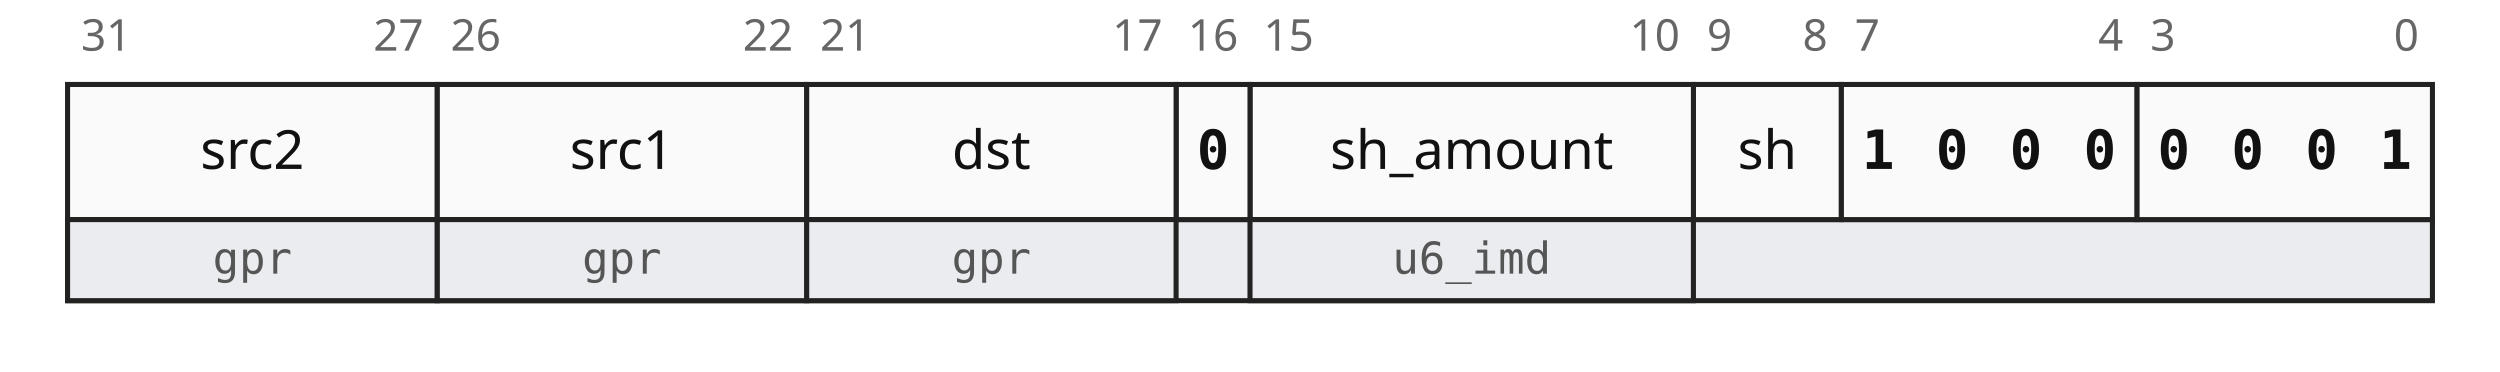
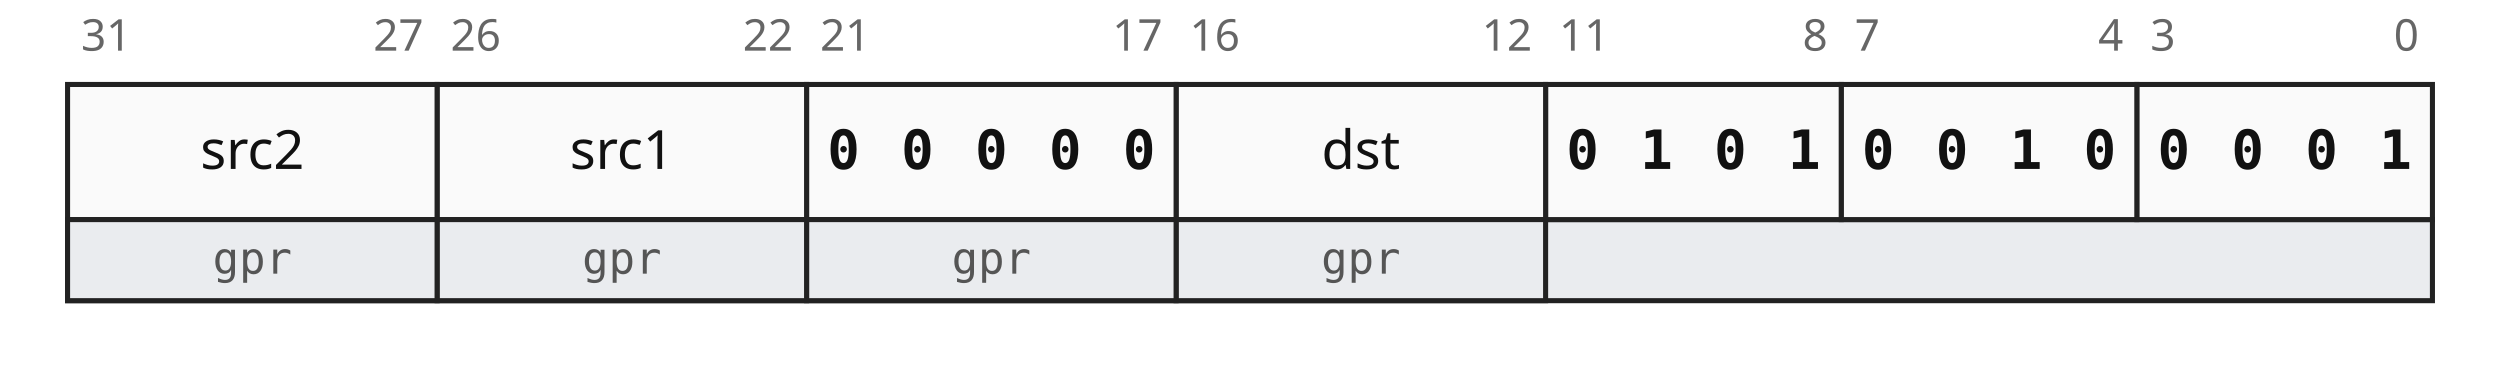
<svg xmlns="http://www.w3.org/2000/svg" width="100%" height="110" viewBox="-20 0 740 110">
  <style>
      /* Light Mode Styles */
      .bit-idx { font-family: sans-serif; font-size: 13px; fill: #666; }
      .content-fixed { font-family: monospace; font-size: 16px; font-weight: bold; text-anchor: middle; fill: #111; }
      .content-var { font-family: sans-serif; font-size: 16px; text-anchor: middle; fill: #111; }
      .field-type { font-family: monospace; font-size: 13px; text-anchor: middle; fill: #555; }
      
      .box-line { stroke: #222; stroke-width: 1.5; fill: #fafafa; }
      /* Second row background (slightly shaded) */
      .box-type { stroke: #222; stroke-width: 1.5; fill: #eaecef; } 
      
      /* Dark Mode Overrides */
      @media (prefers-color-scheme: dark) {
        .bit-idx { fill: #a0a0a0; }
        .content-fixed { fill: #e0e0e0; }
        .content-var { fill: #e0e0e0; }
        .field-type { fill: #a0a0a0; }
        
        .box-line { stroke: #a0a0a0; fill: #1e1e1e; }
        .box-type { stroke: #a0a0a0; fill: #2d3136; }
      }
    </style>
  <rect x="0" y="65" width="700" height="24" class="box-type" />
  <rect x="612.5" y="25" width="87.5" height="40" class="box-line" />
  <text x="616.5" y="15" text-anchor="start" class="bit-idx">3</text>
  <text x="696" y="15" text-anchor="end" class="bit-idx">0</text>
  <text x="623.438" y="50" class="content-fixed">0</text>
  <text x="645.312" y="50" class="content-fixed">0</text>
  <text x="667.188" y="50" class="content-fixed">0</text>
  <text x="689.062" y="50" class="content-fixed">1</text>
  <rect x="525" y="25" width="87.5" height="40" class="box-line" />
  <text x="529" y="15" text-anchor="start" class="bit-idx">7</text>
  <text x="608.5" y="15" text-anchor="end" class="bit-idx">4</text>
-   <text x="535.938" y="50" class="content-fixed">1</text>
+   <text x="535.938" y="50" class="content-fixed">0</text>
  <text x="557.812" y="50" class="content-fixed">0</text>
-   <text x="579.688" y="50" class="content-fixed">0</text>
+   <text x="579.688" y="50" class="content-fixed">1</text>
  <text x="601.562" y="50" class="content-fixed">0</text>
-   <rect x="481.25" y="25" width="43.75" height="40" class="box-line" />
-   <text x="485.25" y="15" text-anchor="start" class="bit-idx">9</text>
+   <rect x="437.5" y="25" width="87.5" height="40" class="box-line" />
+   <text x="441.5" y="15" text-anchor="start" class="bit-idx">11</text>
  <text x="521" y="15" text-anchor="end" class="bit-idx">8</text>
-   <text x="503.125" y="50" class="content-var">sh</text>
-   <rect x="350" y="25" width="131.25" height="40" class="box-line" />
-   <text x="354" y="15" text-anchor="start" class="bit-idx">15</text>
-   <text x="477.25" y="15" text-anchor="end" class="bit-idx">10</text>
-   <text x="415.625" y="50" class="content-var">sh_amount</text>
-   <rect x="350" y="65" width="131.25" height="24" class="box-type" />
-   <text x="415.625" y="81" class="field-type">u6_imd</text>
-   <rect x="328.125" y="25" width="21.875" height="40" class="box-line" />
-   <text x="339.062" y="15" text-anchor="middle" class="bit-idx">16</text>
-   <text x="339.062" y="50" class="content-fixed">0</text>
+   <text x="448.438" y="50" class="content-fixed">0</text>
+   <text x="470.312" y="50" class="content-fixed">1</text>
+   <text x="492.188" y="50" class="content-fixed">0</text>
+   <text x="514.062" y="50" class="content-fixed">1</text>
+   <rect x="328.125" y="25" width="109.375" height="40" class="box-line" />
+   <text x="332.125" y="15" text-anchor="start" class="bit-idx">16</text>
+   <text x="433.5" y="15" text-anchor="end" class="bit-idx">12</text>
+   <text x="382.812" y="50" class="content-var">dst</text>
+   <rect x="328.125" y="65" width="109.375" height="24" class="box-type" />
+   <text x="382.812" y="81" class="field-type">gpr</text>
  <rect x="218.75" y="25" width="109.375" height="40" class="box-line" />
  <text x="222.75" y="15" text-anchor="start" class="bit-idx">21</text>
  <text x="324.125" y="15" text-anchor="end" class="bit-idx">17</text>
-   <text x="273.438" y="50" class="content-var">dst</text>
+   <text x="229.688" y="50" class="content-fixed">0</text>
+   <text x="251.562" y="50" class="content-fixed">0</text>
+   <text x="273.438" y="50" class="content-fixed">0</text>
+   <text x="295.312" y="50" class="content-fixed">0</text>
+   <text x="317.188" y="50" class="content-fixed">0</text>
  <rect x="218.75" y="65" width="109.375" height="24" class="box-type" />
  <text x="273.438" y="81" class="field-type">gpr</text>
  <rect x="109.375" y="25" width="109.375" height="40" class="box-line" />
  <text x="113.375" y="15" text-anchor="start" class="bit-idx">26</text>
  <text x="214.75" y="15" text-anchor="end" class="bit-idx">22</text>
  <text x="164.062" y="50" class="content-var">src1</text>
  <rect x="109.375" y="65" width="109.375" height="24" class="box-type" />
  <text x="164.062" y="81" class="field-type">gpr</text>
  <rect x="0" y="25" width="109.375" height="40" class="box-line" />
  <text x="4" y="15" text-anchor="start" class="bit-idx">31</text>
  <text x="105.375" y="15" text-anchor="end" class="bit-idx">27</text>
  <text x="54.688" y="50" class="content-var">src2</text>
  <rect x="0" y="65" width="109.375" height="24" class="box-type" />
  <text x="54.688" y="81" class="field-type">gpr</text>
</svg>
